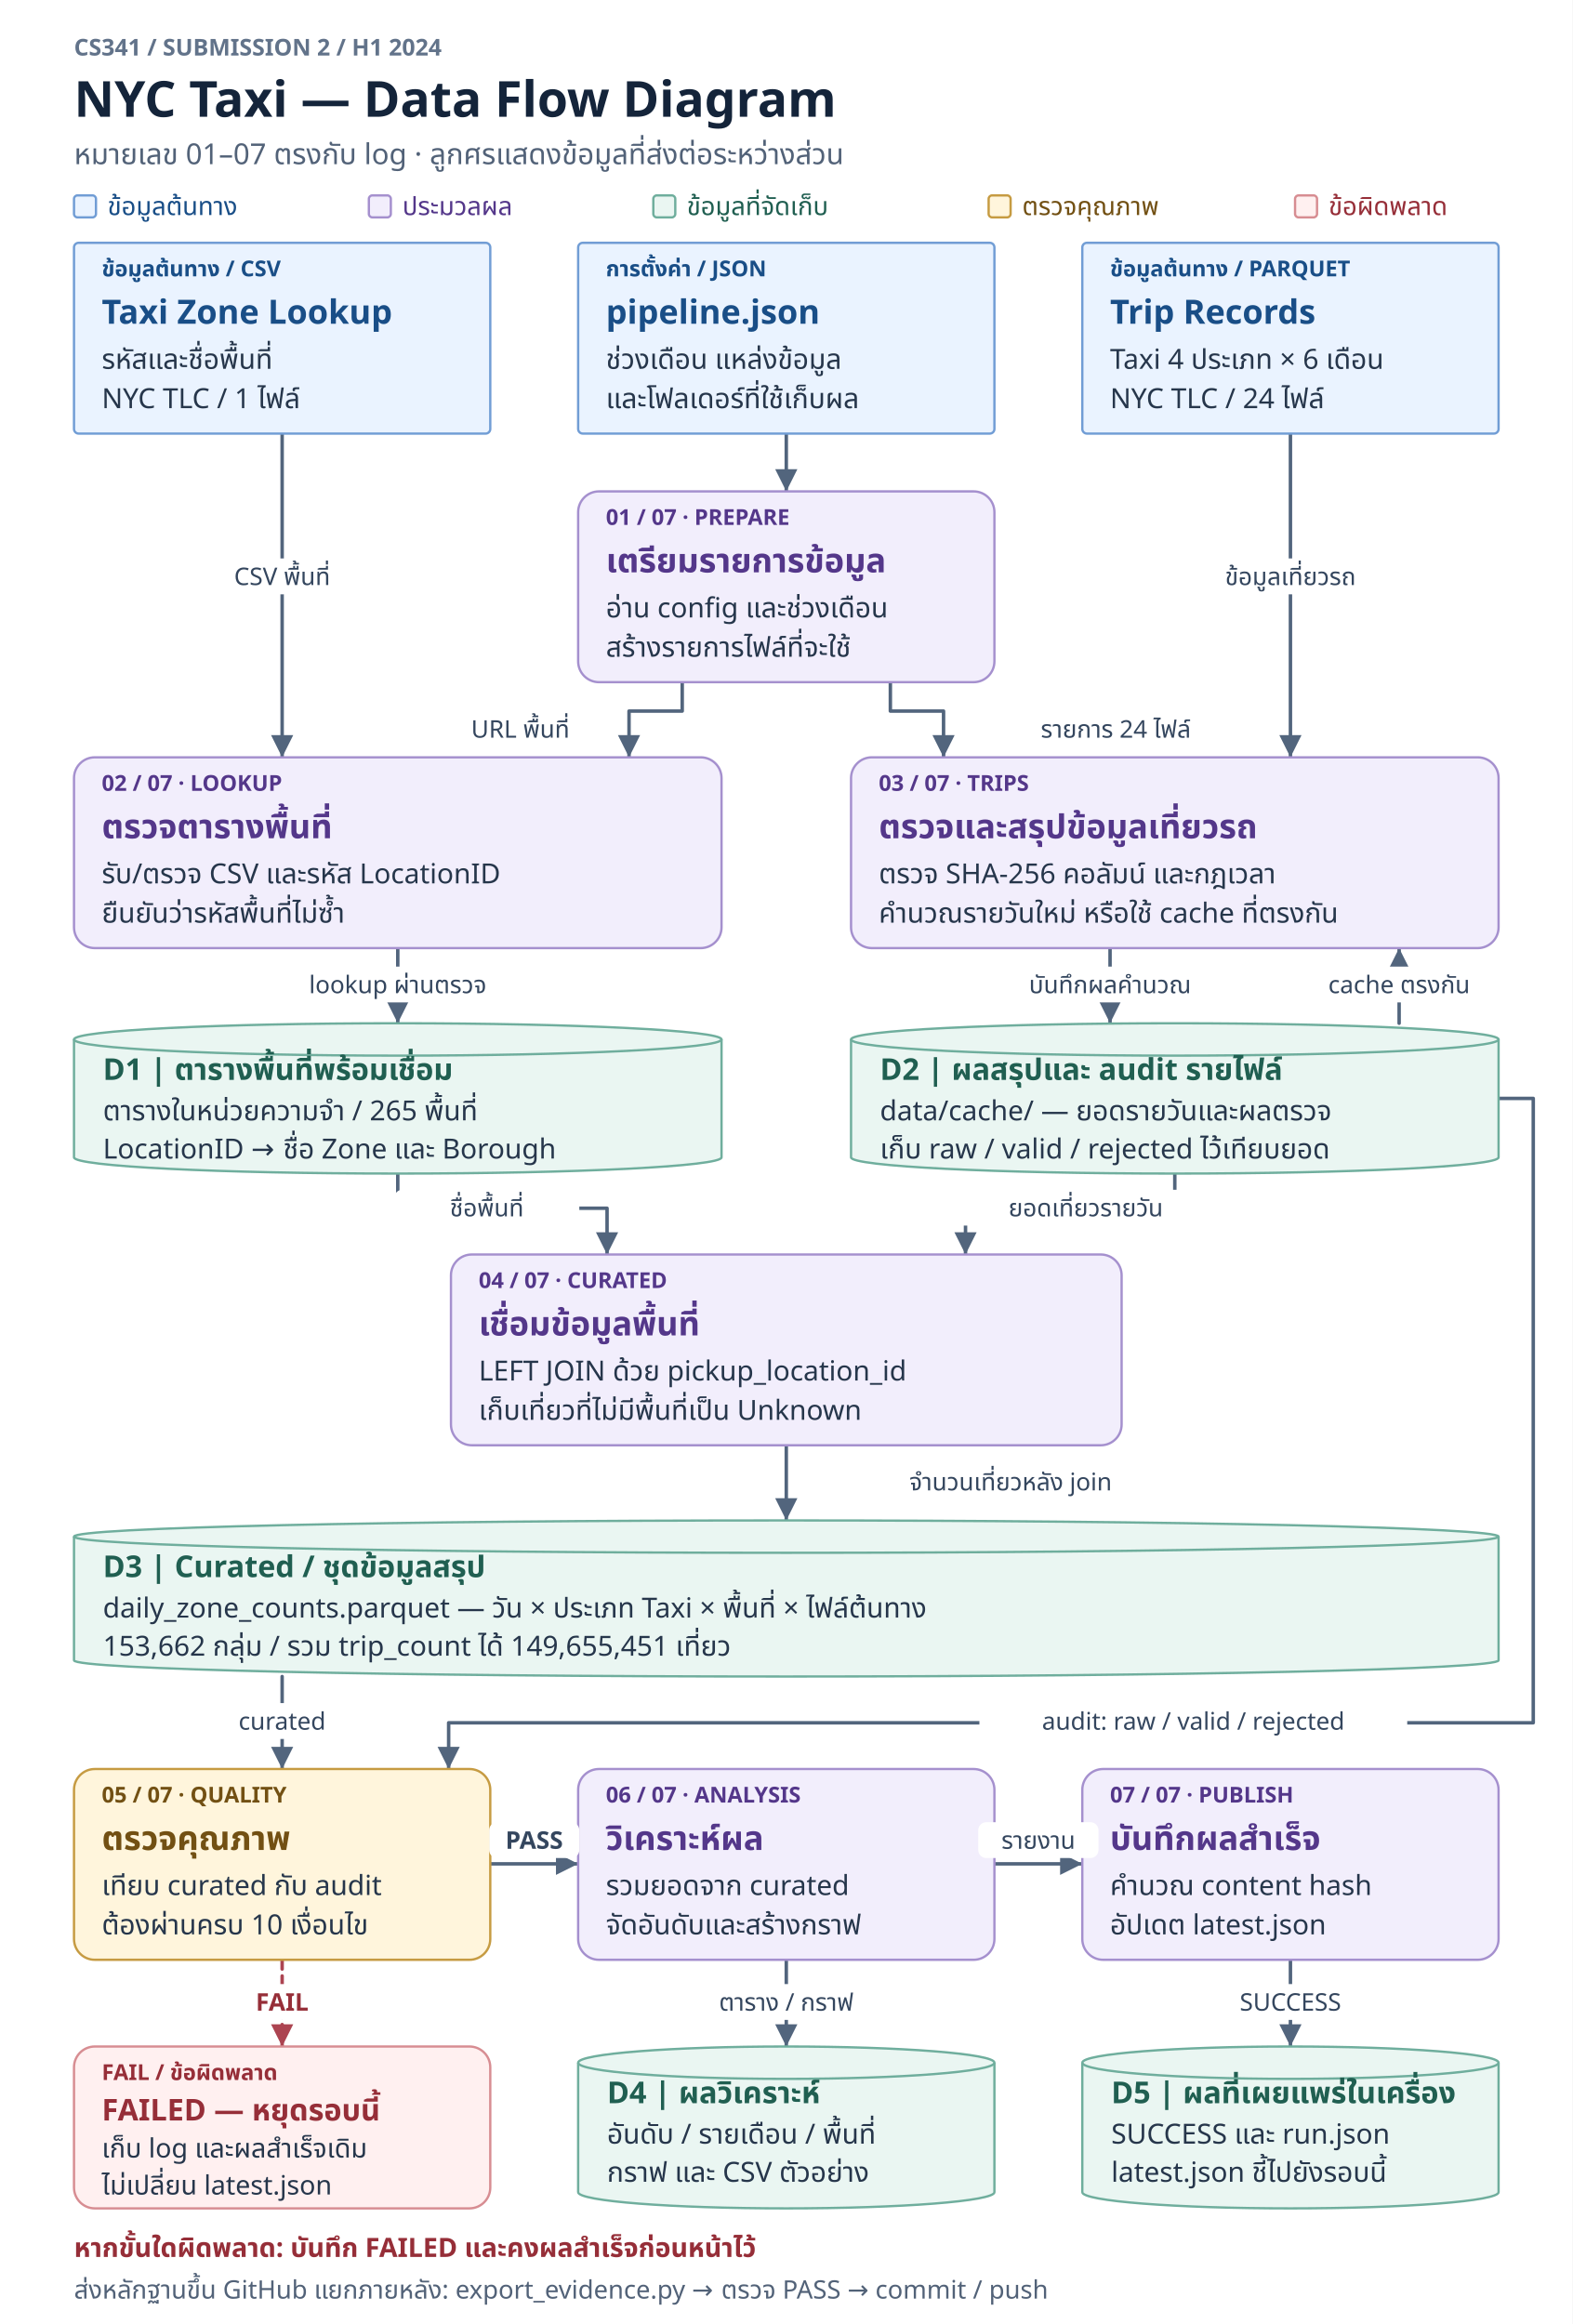
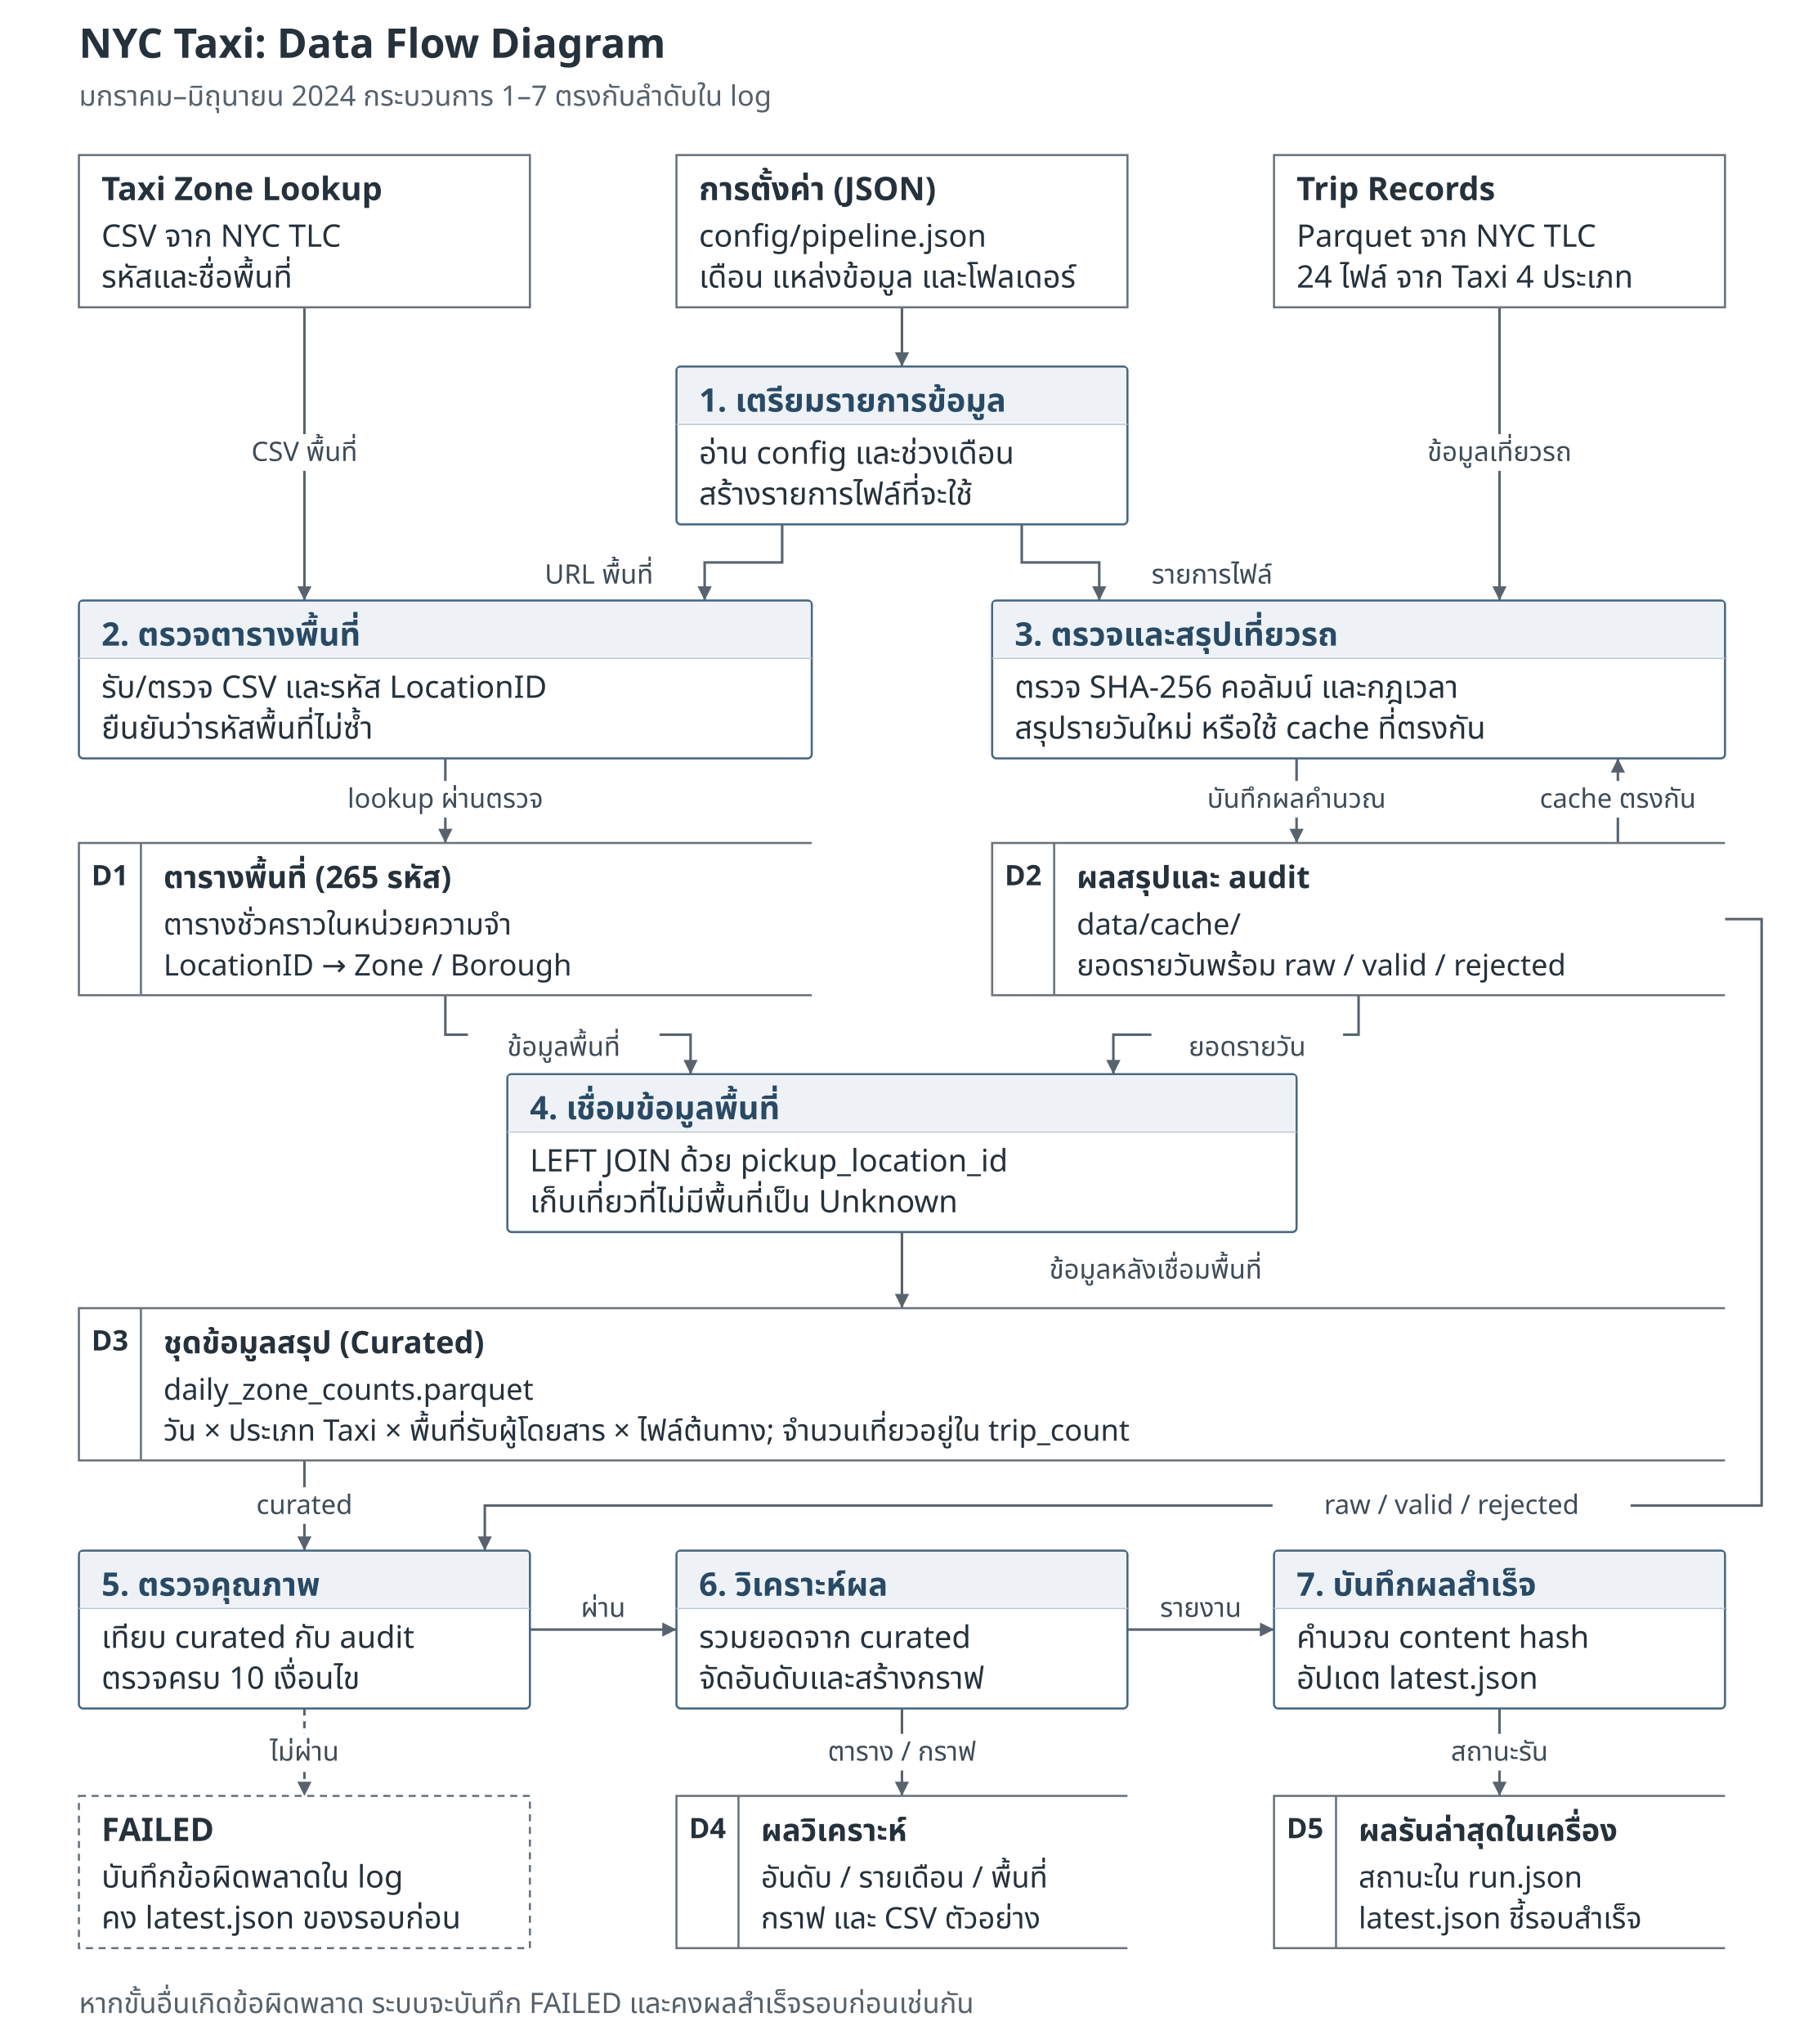
- <svg xmlns="http://www.w3.org/2000/svg" width="1360" height="2010" viewBox="0 0 1360 2010" role="img" aria-labelledby="diagramTitle diagramDescription">
-   <style>text { font-family: Tahoma, "Leelawadee UI", "Noto Sans Thai", sans-serif; }</style>
+ <svg xmlns="http://www.w3.org/2000/svg" width="1280" height="1450" viewBox="0 0 1280 1450" role="img" aria-labelledby="diagramTitle diagramDescription">
+   <style>text { font-family: "Leelawadee UI", Tahoma, "Noto Sans Thai", sans-serif; }</style>
  <defs>
-     <marker id="arrow" viewBox="0 0 10 10" refX="9" refY="5" markerWidth="8" markerHeight="8" orient="auto-start-reverse">
-       <path d="M1 1 L9 5 L1 9 Z" fill="#52657D" />
-     </marker>
-     <marker id="errorArrow" viewBox="0 0 10 10" refX="9" refY="5" markerWidth="8" markerHeight="8" orient="auto">
-       <path d="M1 1 L9 5 L1 9 Z" fill="#AC4451" />
+     <marker id="arrow" viewBox="0 0 10 10" refX="9" refY="5" markerWidth="7" markerHeight="7" orient="auto-start-reverse">
+       <path d="M1 1 L9 5 L1 9 Z" fill="#58636E" />
    </marker>
  </defs>
-   <rect width="1360" height="2010" fill="#FFFFFF" />
-   <text x="64" y="48" font-size="20" font-weight="700" fill="#62738A" text-anchor="start">CS341 / SUBMISSION 2 / H1 2024</text>
-   <text x="64" y="101" font-size="43" font-weight="700" fill="#14243A" text-anchor="start">NYC Taxi — Data Flow Diagram</text>
-   <text x="64" y="142" font-size="25" font-weight="400" fill="#526278" text-anchor="start">หมายเลข 01–07 ตรงกับ log · ลูกศรแสดงข้อมูลที่ส่งต่อระหว่างส่วน</text>
-   <rect x="64" y="169" width="19" height="19" rx="3" fill="#EAF3FF" stroke="#719DD5" stroke-width="2" />
-   <text x="93" y="186" font-size="22" font-weight="400" fill="#194E87" text-anchor="start">ข้อมูลต้นทาง</text>
-   <rect x="319" y="169" width="19" height="19" rx="3" fill="#F2EEFC" stroke="#A590CE" stroke-width="2" />
-   <text x="348" y="186" font-size="22" font-weight="400" fill="#54378A" text-anchor="start">ประมวลผล</text>
-   <rect x="565" y="169" width="19" height="19" rx="3" fill="#EAF6F2" stroke="#6FAE9D" stroke-width="2" />
-   <text x="594" y="186" font-size="22" font-weight="400" fill="#205F51" text-anchor="start">ข้อมูลที่จัดเก็บ</text>
-   <rect x="855" y="169" width="19" height="19" rx="3" fill="#FFF5DC" stroke="#C69B42" stroke-width="2" />
-   <text x="884" y="186" font-size="22" font-weight="400" fill="#725013" text-anchor="start">ตรวจคุณภาพ</text>
-   <rect x="1120" y="169" width="19" height="19" rx="3" fill="#FFF0F0" stroke="#D78D92" stroke-width="2" />
-   <text x="1149" y="186" font-size="22" font-weight="400" fill="#962E38" text-anchor="start">ข้อผิดพลาด</text>
-   <path d="M680 375 V425" fill="none" stroke="#52657D" stroke-width="3" stroke-linecap="round" stroke-linejoin="round" marker-end="url(#arrow)" />
-   <path d="M244 375 V655" fill="none" stroke="#52657D" stroke-width="3" stroke-linecap="round" stroke-linejoin="round" marker-end="url(#arrow)" />
-   <path d="M1116 375 V655" fill="none" stroke="#52657D" stroke-width="3" stroke-linecap="round" stroke-linejoin="round" marker-end="url(#arrow)" />
-   <path d="M590 590 V615 H544 V655" fill="none" stroke="#52657D" stroke-width="3" stroke-linecap="round" stroke-linejoin="round" marker-end="url(#arrow)" />
-   <path d="M770 590 V615 H816 V655" fill="none" stroke="#52657D" stroke-width="3" stroke-linecap="round" stroke-linejoin="round" marker-end="url(#arrow)" />
-   <path d="M344 820 V885" fill="none" stroke="#52657D" stroke-width="3" stroke-linecap="round" stroke-linejoin="round" marker-end="url(#arrow)" />
-   <path d="M960 820 V885" fill="none" stroke="#52657D" stroke-width="3" stroke-linecap="round" stroke-linejoin="round" marker-end="url(#arrow)" />
-   <path d="M1210 885 V820" fill="none" stroke="#52657D" stroke-width="3" stroke-linecap="round" stroke-linejoin="round" marker-end="url(#arrow)" />
-   <path d="M344 1015 V1045 H525 V1085" fill="none" stroke="#52657D" stroke-width="3" stroke-linecap="round" stroke-linejoin="round" marker-end="url(#arrow)" />
-   <path d="M1016 1015 V1045 H835 V1085" fill="none" stroke="#52657D" stroke-width="3" stroke-linecap="round" stroke-linejoin="round" marker-end="url(#arrow)" />
-   <path d="M1296 950 H1326 V1490 H388 V1530" fill="none" stroke="#52657D" stroke-width="3" stroke-linecap="round" stroke-linejoin="round" marker-end="url(#arrow)" />
-   <path d="M680 1250 V1315" fill="none" stroke="#52657D" stroke-width="3" stroke-linecap="round" stroke-linejoin="round" marker-end="url(#arrow)" />
-   <path d="M244 1450 V1530" fill="none" stroke="#52657D" stroke-width="3" stroke-linecap="round" stroke-linejoin="round" marker-end="url(#arrow)" />
-   <path d="M424 1612 H500" fill="none" stroke="#52657D" stroke-width="3" stroke-linecap="round" stroke-linejoin="round" marker-end="url(#arrow)" />
-   <path d="M244 1695 V1770" fill="none" stroke="#AC4451" stroke-width="3" stroke-linecap="round" stroke-linejoin="round" marker-end="url(#errorArrow)" stroke-dasharray="8 6" />
-   <path d="M860 1612 H936" fill="none" stroke="#52657D" stroke-width="3" stroke-linecap="round" stroke-linejoin="round" marker-end="url(#arrow)" />
-   <path d="M680 1695 V1770" fill="none" stroke="#52657D" stroke-width="3" stroke-linecap="round" stroke-linejoin="round" marker-end="url(#arrow)" />
-   <path d="M1116 1695 V1770" fill="none" stroke="#52657D" stroke-width="3" stroke-linecap="round" stroke-linejoin="round" marker-end="url(#arrow)" />
-   <g id="zoneSource" data-bounds="64,210,360,165">
-     <rect x="64" y="210" width="360" height="165" rx="4" fill="#EAF3FF" stroke="#719DD5" stroke-width="2" />
-     <text x="88" y="239" font-size="19" font-weight="700" fill="#194E87" text-anchor="start">ข้อมูลต้นทาง / CSV</text>
-     <text x="88" y="280" font-size="29" font-weight="700" fill="#194E87" text-anchor="start">Taxi Zone Lookup</text>
-     <text x="88" y="319" font-size="24" font-weight="400" fill="#26364B" text-anchor="start">รหัสและชื่อพื้นที่</text>
-     <text x="88" y="353" font-size="24" font-weight="400" fill="#26364B" text-anchor="start">NYC TLC / 1 ไฟล์</text>
+   <rect width="1280" height="1450" fill="#FFFFFF" />
+   <text x="56" y="41" font-size="29" font-weight="600" fill="#25313B" text-anchor="start">NYC Taxi: Data Flow Diagram</text>
+   <text x="56" y="75" font-size="20" font-weight="400" fill="#56616B" text-anchor="start">มกราคม–มิถุนายน 2024  กระบวนการ 1–7 ตรงกับลำดับใน log</text>
+   <path d="M640 218 V260" fill="none" stroke="#58636E" stroke-width="1.8" stroke-linejoin="miter" marker-end="url(#arrow)" />
+   <path d="M216 218 V426" fill="none" stroke="#58636E" stroke-width="1.8" stroke-linejoin="miter" marker-end="url(#arrow)" />
+   <path d="M1064 218 V426" fill="none" stroke="#58636E" stroke-width="1.8" stroke-linejoin="miter" marker-end="url(#arrow)" />
+   <path d="M555 372 V399 H500 V426" fill="none" stroke="#58636E" stroke-width="1.8" stroke-linejoin="miter" marker-end="url(#arrow)" />
+   <path d="M725 372 V399 H780 V426" fill="none" stroke="#58636E" stroke-width="1.8" stroke-linejoin="miter" marker-end="url(#arrow)" />
+   <path d="M316 538 V598" fill="none" stroke="#58636E" stroke-width="1.8" stroke-linejoin="miter" marker-end="url(#arrow)" />
+   <path d="M920 538 V598" fill="none" stroke="#58636E" stroke-width="1.8" stroke-linejoin="miter" marker-end="url(#arrow)" />
+   <path d="M1148 598 V538" fill="none" stroke="#58636E" stroke-width="1.8" stroke-linejoin="miter" marker-end="url(#arrow)" />
+   <path d="M316 706 V734 H490 V762" fill="none" stroke="#58636E" stroke-width="1.8" stroke-linejoin="miter" marker-end="url(#arrow)" />
+   <path d="M964 706 V734 H790 V762" fill="none" stroke="#58636E" stroke-width="1.8" stroke-linejoin="miter" marker-end="url(#arrow)" />
+   <path d="M1224 652 H1250 V1068 H344 V1100" fill="none" stroke="#58636E" stroke-width="1.8" stroke-linejoin="miter" marker-end="url(#arrow)" />
+   <path d="M640 874 V928" fill="none" stroke="#58636E" stroke-width="1.8" stroke-linejoin="miter" marker-end="url(#arrow)" />
+   <path d="M216 1036 V1100" fill="none" stroke="#58636E" stroke-width="1.8" stroke-linejoin="miter" marker-end="url(#arrow)" />
+   <path d="M376 1156 H480" fill="none" stroke="#58636E" stroke-width="1.8" stroke-linejoin="miter" marker-end="url(#arrow)" />
+   <path d="M216 1212 V1274" fill="none" stroke="#58636E" stroke-width="1.8" stroke-linejoin="miter" marker-end="url(#arrow)" stroke-dasharray="5 4" />
+   <path d="M800 1156 H904" fill="none" stroke="#58636E" stroke-width="1.8" stroke-linejoin="miter" marker-end="url(#arrow)" />
+   <path d="M640 1212 V1274" fill="none" stroke="#58636E" stroke-width="1.8" stroke-linejoin="miter" marker-end="url(#arrow)" />
+   <path d="M1064 1212 V1274" fill="none" stroke="#58636E" stroke-width="1.8" stroke-linejoin="miter" marker-end="url(#arrow)" />
+   <g id="zoneSource" data-bounds="56,110,320,108">
+     <rect x="56" y="110" width="320" height="108" rx="0" fill="#FFFFFF" stroke="#68737D" stroke-width="1.5" />
+     <text x="72" y="142" font-size="23" font-weight="600" fill="#25313B" text-anchor="start">Taxi Zone Lookup</text>
+     <text x="72" y="175" font-size="22" font-weight="400" fill="#25313B" text-anchor="start">CSV จาก NYC TLC</text>
+     <text x="72" y="204" font-size="22" font-weight="400" fill="#25313B" text-anchor="start">รหัสและชื่อพื้นที่</text>
  </g>
-   <g id="configSource" data-bounds="500,210,360,165">
-     <rect x="500" y="210" width="360" height="165" rx="4" fill="#EAF3FF" stroke="#719DD5" stroke-width="2" />
-     <text x="524" y="239" font-size="19" font-weight="700" fill="#194E87" text-anchor="start">การตั้งค่า / JSON</text>
-     <text x="524" y="280" font-size="29" font-weight="700" fill="#194E87" text-anchor="start">pipeline.json</text>
-     <text x="524" y="319" font-size="24" font-weight="400" fill="#26364B" text-anchor="start">ช่วงเดือน แหล่งข้อมูล</text>
-     <text x="524" y="353" font-size="24" font-weight="400" fill="#26364B" text-anchor="start">และโฟลเดอร์ที่ใช้เก็บผล</text>
+   <g id="configSource" data-bounds="480,110,320,108">
+     <rect x="480" y="110" width="320" height="108" rx="0" fill="#FFFFFF" stroke="#68737D" stroke-width="1.5" />
+     <text x="496" y="142" font-size="23" font-weight="600" fill="#25313B" text-anchor="start">การตั้งค่า (JSON)</text>
+     <text x="496" y="175" font-size="22" font-weight="400" fill="#25313B" text-anchor="start">config/pipeline.json</text>
+     <text x="496" y="204" font-size="22" font-weight="400" fill="#25313B" text-anchor="start">เดือน แหล่งข้อมูล และโฟลเดอร์</text>
  </g>
-   <g id="tripSource" data-bounds="936,210,360,165">
-     <rect x="936" y="210" width="360" height="165" rx="4" fill="#EAF3FF" stroke="#719DD5" stroke-width="2" />
-     <text x="960" y="239" font-size="19" font-weight="700" fill="#194E87" text-anchor="start">ข้อมูลต้นทาง / PARQUET</text>
-     <text x="960" y="280" font-size="29" font-weight="700" fill="#194E87" text-anchor="start">Trip Records</text>
-     <text x="960" y="319" font-size="24" font-weight="400" fill="#26364B" text-anchor="start">Taxi 4 ประเภท × 6 เดือน</text>
-     <text x="960" y="353" font-size="24" font-weight="400" fill="#26364B" text-anchor="start">NYC TLC / 24 ไฟล์</text>
+   <g id="tripSource" data-bounds="904,110,320,108">
+     <rect x="904" y="110" width="320" height="108" rx="0" fill="#FFFFFF" stroke="#68737D" stroke-width="1.5" />
+     <text x="920" y="142" font-size="23" font-weight="600" fill="#25313B" text-anchor="start">Trip Records</text>
+     <text x="920" y="175" font-size="22" font-weight="400" fill="#25313B" text-anchor="start">Parquet จาก NYC TLC</text>
+     <text x="920" y="204" font-size="22" font-weight="400" fill="#25313B" text-anchor="start">24 ไฟล์ จาก Taxi 4 ประเภท</text>
  </g>
-   <g id="prepare" data-bounds="500,425,360,165">
-     <rect x="500" y="425" width="360" height="165" rx="18" fill="#F2EEFC" stroke="#A590CE" stroke-width="2" />
-     <text x="524" y="454" font-size="19" font-weight="700" fill="#54378A" text-anchor="start">01 / 07 · PREPARE</text>
-     <text x="524" y="495" font-size="29" font-weight="700" fill="#54378A" text-anchor="start">เตรียมรายการข้อมูล</text>
-     <text x="524" y="534" font-size="24" font-weight="400" fill="#26364B" text-anchor="start">อ่าน config และช่วงเดือน</text>
-     <text x="524" y="568" font-size="24" font-weight="400" fill="#26364B" text-anchor="start">สร้างรายการไฟล์ที่จะใช้</text>
+   <g id="prepare" data-bounds="480,260,320,112">
+     <rect x="480" y="260" width="320" height="112" rx="3" fill="#FFFFFF" stroke="#486781" stroke-width="1.5" />
+     <rect x="481" y="261" width="318" height="39" fill="#EEF2F6" />
+     <path d="M480 301 H800" stroke="#BDC9D3" stroke-width="1" />
+     <text x="496" y="292" font-size="23" font-weight="600" fill="#294A65" text-anchor="start">1. เตรียมรายการข้อมูล</text>
+     <text x="496" y="329" font-size="22" font-weight="400" fill="#25313B" text-anchor="start">อ่าน config และช่วงเดือน</text>
+     <text x="496" y="358" font-size="22" font-weight="400" fill="#25313B" text-anchor="start">สร้างรายการไฟล์ที่จะใช้</text>
  </g>
-   <g id="lookup" data-bounds="64,655,560,165">
-     <rect x="64" y="655" width="560" height="165" rx="18" fill="#F2EEFC" stroke="#A590CE" stroke-width="2" />
-     <text x="88" y="684" font-size="19" font-weight="700" fill="#54378A" text-anchor="start">02 / 07 · LOOKUP</text>
-     <text x="88" y="725" font-size="29" font-weight="700" fill="#54378A" text-anchor="start">ตรวจตารางพื้นที่</text>
-     <text x="88" y="764" font-size="24" font-weight="400" fill="#26364B" text-anchor="start">รับ/ตรวจ CSV และรหัส LocationID</text>
-     <text x="88" y="798" font-size="24" font-weight="400" fill="#26364B" text-anchor="start">ยืนยันว่ารหัสพื้นที่ไม่ซ้ำ</text>
+   <g id="lookup" data-bounds="56,426,520,112">
+     <rect x="56" y="426" width="520" height="112" rx="3" fill="#FFFFFF" stroke="#486781" stroke-width="1.5" />
+     <rect x="57" y="427" width="518" height="39" fill="#EEF2F6" />
+     <path d="M56 467 H576" stroke="#BDC9D3" stroke-width="1" />
+     <text x="72" y="458" font-size="23" font-weight="600" fill="#294A65" text-anchor="start">2. ตรวจตารางพื้นที่</text>
+     <text x="72" y="495" font-size="22" font-weight="400" fill="#25313B" text-anchor="start">รับ/ตรวจ CSV และรหัส LocationID</text>
+     <text x="72" y="524" font-size="22" font-weight="400" fill="#25313B" text-anchor="start">ยืนยันว่ารหัสพื้นที่ไม่ซ้ำ</text>
  </g>
-   <g id="trips" data-bounds="736,655,560,165">
-     <rect x="736" y="655" width="560" height="165" rx="18" fill="#F2EEFC" stroke="#A590CE" stroke-width="2" />
-     <text x="760" y="684" font-size="19" font-weight="700" fill="#54378A" text-anchor="start">03 / 07 · TRIPS</text>
-     <text x="760" y="725" font-size="29" font-weight="700" fill="#54378A" text-anchor="start">ตรวจและสรุปข้อมูลเที่ยวรถ</text>
-     <text x="760" y="764" font-size="24" font-weight="400" fill="#26364B" text-anchor="start">ตรวจ SHA-256 คอลัมน์ และกฎเวลา</text>
-     <text x="760" y="798" font-size="24" font-weight="400" fill="#26364B" text-anchor="start">คำนวณรายวันใหม่ หรือใช้ cache ที่ตรงกัน</text>
+   <g id="trips" data-bounds="704,426,520,112">
+     <rect x="704" y="426" width="520" height="112" rx="3" fill="#FFFFFF" stroke="#486781" stroke-width="1.5" />
+     <rect x="705" y="427" width="518" height="39" fill="#EEF2F6" />
+     <path d="M704 467 H1224" stroke="#BDC9D3" stroke-width="1" />
+     <text x="720" y="458" font-size="23" font-weight="600" fill="#294A65" text-anchor="start">3. ตรวจและสรุปเที่ยวรถ</text>
+     <text x="720" y="495" font-size="22" font-weight="400" fill="#25313B" text-anchor="start">ตรวจ SHA-256 คอลัมน์ และกฎเวลา</text>
+     <text x="720" y="524" font-size="22" font-weight="400" fill="#25313B" text-anchor="start">สรุปรายวันใหม่ หรือใช้ cache ที่ตรงกัน</text>
  </g>
-   <g id="zonesStore" data-bounds="64,885,560,130">
-     <path d="M64 899 A280.0 14 0 0 1 624 899 V1001 A280.0 14 0 0 1 64 1001 Z" fill="#EAF6F2" stroke="#6FAE9D" stroke-width="2" />
-     <path d="M64 899 A280.0 14 0 0 0 624 899" fill="none" stroke="#6FAE9D" stroke-width="2" />
-     <text x="89" y="934" font-size="26" font-weight="700" fill="#205F51" text-anchor="start">D1 | ตารางพื้นที่พร้อมเชื่อม</text>
-     <text x="89" y="969" font-size="24" font-weight="400" fill="#26364B" text-anchor="start">ตารางในหน่วยความจำ / 265 พื้นที่</text>
-     <text x="89" y="1002" font-size="24" font-weight="400" fill="#26364B" text-anchor="start">LocationID → ชื่อ Zone และ Borough</text>
+   <g id="zonesStore" data-bounds="56,598,520,108">
+     <rect x="56" y="598" width="520" height="108" fill="#FFFFFF" />
+     <path d="M576 598 H56 V706 H576 M100 598 V706" fill="none" stroke="#68737D" stroke-width="1.5" />
+     <text x="78" y="628" font-size="20" font-weight="600" fill="#25313B" text-anchor="middle">D1</text>
+     <text x="116" y="630" font-size="22" font-weight="600" fill="#25313B" text-anchor="start">ตารางพื้นที่ (265 รหัส)</text>
+     <text x="116" y="663" font-size="21" font-weight="400" fill="#25313B" text-anchor="start">ตารางชั่วคราวในหน่วยความจำ</text>
+     <text x="116" y="692" font-size="21" font-weight="400" fill="#25313B" text-anchor="start">LocationID → Zone / Borough</text>
  </g>
-   <g id="aggregateStore" data-bounds="736,885,560,130">
-     <path d="M736 899 A280.0 14 0 0 1 1296 899 V1001 A280.0 14 0 0 1 736 1001 Z" fill="#EAF6F2" stroke="#6FAE9D" stroke-width="2" />
-     <path d="M736 899 A280.0 14 0 0 0 1296 899" fill="none" stroke="#6FAE9D" stroke-width="2" />
-     <text x="761" y="934" font-size="26" font-weight="700" fill="#205F51" text-anchor="start">D2 | ผลสรุปและ audit รายไฟล์</text>
-     <text x="761" y="969" font-size="24" font-weight="400" fill="#26364B" text-anchor="start">data/cache/ — ยอดรายวันและผลตรวจ</text>
-     <text x="761" y="1002" font-size="24" font-weight="400" fill="#26364B" text-anchor="start">เก็บ raw / valid / rejected ไว้เทียบยอด</text>
+   <g id="aggregateStore" data-bounds="704,598,520,108">
+     <rect x="704" y="598" width="520" height="108" fill="#FFFFFF" />
+     <path d="M1224 598 H704 V706 H1224 M748 598 V706" fill="none" stroke="#68737D" stroke-width="1.5" />
+     <text x="726" y="628" font-size="20" font-weight="600" fill="#25313B" text-anchor="middle">D2</text>
+     <text x="764" y="630" font-size="22" font-weight="600" fill="#25313B" text-anchor="start">ผลสรุปและ audit</text>
+     <text x="764" y="663" font-size="21" font-weight="400" fill="#25313B" text-anchor="start">data/cache/</text>
+     <text x="764" y="692" font-size="21" font-weight="400" fill="#25313B" text-anchor="start">ยอดรายวันพร้อม raw / valid / rejected</text>
  </g>
-   <g id="curate" data-bounds="390,1085,580,165">
-     <rect x="390" y="1085" width="580" height="165" rx="18" fill="#F2EEFC" stroke="#A590CE" stroke-width="2" />
-     <text x="414" y="1114" font-size="19" font-weight="700" fill="#54378A" text-anchor="start">04 / 07 · CURATED</text>
-     <text x="414" y="1155" font-size="29" font-weight="700" fill="#54378A" text-anchor="start">เชื่อมข้อมูลพื้นที่</text>
-     <text x="414" y="1194" font-size="24" font-weight="400" fill="#26364B" text-anchor="start">LEFT JOIN ด้วย pickup_location_id</text>
-     <text x="414" y="1228" font-size="24" font-weight="400" fill="#26364B" text-anchor="start">เก็บเที่ยวที่ไม่มีพื้นที่เป็น Unknown</text>
+   <g id="curate" data-bounds="360,762,560,112">
+     <rect x="360" y="762" width="560" height="112" rx="3" fill="#FFFFFF" stroke="#486781" stroke-width="1.5" />
+     <rect x="361" y="763" width="558" height="39" fill="#EEF2F6" />
+     <path d="M360 803 H920" stroke="#BDC9D3" stroke-width="1" />
+     <text x="376" y="794" font-size="23" font-weight="600" fill="#294A65" text-anchor="start">4. เชื่อมข้อมูลพื้นที่</text>
+     <text x="376" y="831" font-size="22" font-weight="400" fill="#25313B" text-anchor="start">LEFT JOIN ด้วย pickup_location_id</text>
+     <text x="376" y="860" font-size="22" font-weight="400" fill="#25313B" text-anchor="start">เก็บเที่ยวที่ไม่มีพื้นที่เป็น Unknown</text>
  </g>
-   <g id="curatedStore" data-bounds="64,1315,1232,135">
-     <path d="M64 1329 A616.0 14 0 0 1 1296 1329 V1436 A616.0 14 0 0 1 64 1436 Z" fill="#EAF6F2" stroke="#6FAE9D" stroke-width="2" />
-     <path d="M64 1329 A616.0 14 0 0 0 1296 1329" fill="none" stroke="#6FAE9D" stroke-width="2" />
-     <text x="89" y="1364" font-size="26" font-weight="700" fill="#205F51" text-anchor="start">D3 | Curated / ชุดข้อมูลสรุป</text>
-     <text x="89" y="1399" font-size="24" font-weight="400" fill="#26364B" text-anchor="start">daily_zone_counts.parquet — วัน × ประเภท Taxi × พื้นที่ × ไฟล์ต้นทาง</text>
-     <text x="89" y="1432" font-size="24" font-weight="400" fill="#26364B" text-anchor="start">153,662 กลุ่ม / รวม trip_count ได้ 149,655,451 เที่ยว</text>
+   <g id="curatedStore" data-bounds="56,928,1168,108">
+     <rect x="56" y="928" width="1168" height="108" fill="#FFFFFF" />
+     <path d="M1224 928 H56 V1036 H1224 M100 928 V1036" fill="none" stroke="#68737D" stroke-width="1.5" />
+     <text x="78" y="958" font-size="20" font-weight="600" fill="#25313B" text-anchor="middle">D3</text>
+     <text x="116" y="960" font-size="22" font-weight="600" fill="#25313B" text-anchor="start">ชุดข้อมูลสรุป (Curated)</text>
+     <text x="116" y="993" font-size="21" font-weight="400" fill="#25313B" text-anchor="start">daily_zone_counts.parquet</text>
+     <text x="116" y="1022" font-size="21" font-weight="400" fill="#25313B" text-anchor="start">วัน × ประเภท Taxi × พื้นที่รับผู้โดยสาร × ไฟล์ต้นทาง; จำนวนเที่ยวอยู่ใน trip_count</text>
  </g>
-   <g id="quality" data-bounds="64,1530,360,165">
-     <rect x="64" y="1530" width="360" height="165" rx="18" fill="#FFF5DC" stroke="#C69B42" stroke-width="2" />
-     <text x="88" y="1559" font-size="19" font-weight="700" fill="#725013" text-anchor="start">05 / 07 · QUALITY</text>
-     <text x="88" y="1600" font-size="29" font-weight="700" fill="#725013" text-anchor="start">ตรวจคุณภาพ</text>
-     <text x="88" y="1639" font-size="24" font-weight="400" fill="#26364B" text-anchor="start">เทียบ curated กับ audit</text>
-     <text x="88" y="1673" font-size="24" font-weight="400" fill="#26364B" text-anchor="start">ต้องผ่านครบ 10 เงื่อนไข</text>
+   <g id="quality" data-bounds="56,1100,320,112">
+     <rect x="56" y="1100" width="320" height="112" rx="3" fill="#FFFFFF" stroke="#486781" stroke-width="1.5" />
+     <rect x="57" y="1101" width="318" height="39" fill="#EEF2F6" />
+     <path d="M56 1141 H376" stroke="#BDC9D3" stroke-width="1" />
+     <text x="72" y="1132" font-size="23" font-weight="600" fill="#294A65" text-anchor="start">5. ตรวจคุณภาพ</text>
+     <text x="72" y="1169" font-size="22" font-weight="400" fill="#25313B" text-anchor="start">เทียบ curated กับ audit</text>
+     <text x="72" y="1198" font-size="22" font-weight="400" fill="#25313B" text-anchor="start">ตรวจครบ 10 เงื่อนไข</text>
  </g>
-   <g id="analysis" data-bounds="500,1530,360,165">
-     <rect x="500" y="1530" width="360" height="165" rx="18" fill="#F2EEFC" stroke="#A590CE" stroke-width="2" />
-     <text x="524" y="1559" font-size="19" font-weight="700" fill="#54378A" text-anchor="start">06 / 07 · ANALYSIS</text>
-     <text x="524" y="1600" font-size="29" font-weight="700" fill="#54378A" text-anchor="start">วิเคราะห์ผล</text>
-     <text x="524" y="1639" font-size="24" font-weight="400" fill="#26364B" text-anchor="start">รวมยอดจาก curated</text>
-     <text x="524" y="1673" font-size="24" font-weight="400" fill="#26364B" text-anchor="start">จัดอันดับและสร้างกราฟ</text>
+   <g id="analysis" data-bounds="480,1100,320,112">
+     <rect x="480" y="1100" width="320" height="112" rx="3" fill="#FFFFFF" stroke="#486781" stroke-width="1.5" />
+     <rect x="481" y="1101" width="318" height="39" fill="#EEF2F6" />
+     <path d="M480 1141 H800" stroke="#BDC9D3" stroke-width="1" />
+     <text x="496" y="1132" font-size="23" font-weight="600" fill="#294A65" text-anchor="start">6. วิเคราะห์ผล</text>
+     <text x="496" y="1169" font-size="22" font-weight="400" fill="#25313B" text-anchor="start">รวมยอดจาก curated</text>
+     <text x="496" y="1198" font-size="22" font-weight="400" fill="#25313B" text-anchor="start">จัดอันดับและสร้างกราฟ</text>
  </g>
-   <g id="publish" data-bounds="936,1530,360,165">
-     <rect x="936" y="1530" width="360" height="165" rx="18" fill="#F2EEFC" stroke="#A590CE" stroke-width="2" />
-     <text x="960" y="1559" font-size="19" font-weight="700" fill="#54378A" text-anchor="start">07 / 07 · PUBLISH</text>
-     <text x="960" y="1600" font-size="29" font-weight="700" fill="#54378A" text-anchor="start">บันทึกผลสำเร็จ</text>
-     <text x="960" y="1639" font-size="24" font-weight="400" fill="#26364B" text-anchor="start">คำนวณ content hash</text>
-     <text x="960" y="1673" font-size="24" font-weight="400" fill="#26364B" text-anchor="start">อัปเดต latest.json</text>
+   <g id="publish" data-bounds="904,1100,320,112">
+     <rect x="904" y="1100" width="320" height="112" rx="3" fill="#FFFFFF" stroke="#486781" stroke-width="1.5" />
+     <rect x="905" y="1101" width="318" height="39" fill="#EEF2F6" />
+     <path d="M904 1141 H1224" stroke="#BDC9D3" stroke-width="1" />
+     <text x="920" y="1132" font-size="23" font-weight="600" fill="#294A65" text-anchor="start">7. บันทึกผลสำเร็จ</text>
+     <text x="920" y="1169" font-size="22" font-weight="400" fill="#25313B" text-anchor="start">คำนวณ content hash</text>
+     <text x="920" y="1198" font-size="22" font-weight="400" fill="#25313B" text-anchor="start">อัปเดต latest.json</text>
  </g>
-   <g id="failed" data-bounds="64,1770,360,140">
-     <rect x="64" y="1770" width="360" height="140" rx="18" fill="#FFF0F0" stroke="#D78D92" stroke-width="2" />
-     <text x="88" y="1799" font-size="19" font-weight="700" fill="#962E38" text-anchor="start">FAIL / ข้อผิดพลาด</text>
-     <text x="88" y="1834" font-size="26" font-weight="700" fill="#962E38" text-anchor="start">FAILED — หยุดรอบนี้</text>
-     <text x="88" y="1866" font-size="23" font-weight="400" fill="#26364B" text-anchor="start">เก็บ log และผลสำเร็จเดิม</text>
-     <text x="88" y="1898" font-size="23" font-weight="400" fill="#26364B" text-anchor="start">ไม่เปลี่ยน latest.json</text>
+   <g id="failed" data-bounds="56,1274,320,108">
+     <rect x="56" y="1274" width="320" height="108" rx="0" fill="#FFFFFF" stroke="#68737D" stroke-width="1.5" stroke-dasharray="5 4" />
+     <text x="72" y="1306" font-size="23" font-weight="600" fill="#25313B" text-anchor="start">FAILED</text>
+     <text x="72" y="1339" font-size="22" font-weight="400" fill="#25313B" text-anchor="start">บันทึกข้อผิดพลาดใน log</text>
+     <text x="72" y="1368" font-size="22" font-weight="400" fill="#25313B" text-anchor="start">คง latest.json ของรอบก่อน</text>
  </g>
-   <g id="resultStore" data-bounds="500,1770,360,140">
-     <path d="M500 1784 A180.0 14 0 0 1 860 1784 V1896 A180.0 14 0 0 1 500 1896 Z" fill="#EAF6F2" stroke="#6FAE9D" stroke-width="2" />
-     <path d="M500 1784 A180.0 14 0 0 0 860 1784" fill="none" stroke="#6FAE9D" stroke-width="2" />
-     <text x="525" y="1819" font-size="26" font-weight="700" fill="#205F51" text-anchor="start">D4 | ผลวิเคราะห์</text>
-     <text x="525" y="1854" font-size="24" font-weight="400" fill="#26364B" text-anchor="start">อันดับ / รายเดือน / พื้นที่</text>
-     <text x="525" y="1887" font-size="24" font-weight="400" fill="#26364B" text-anchor="start">กราฟ และ CSV ตัวอย่าง</text>
+   <g id="resultStore" data-bounds="480,1274,320,108">
+     <rect x="480" y="1274" width="320" height="108" fill="#FFFFFF" />
+     <path d="M800 1274 H480 V1382 H800 M524 1274 V1382" fill="none" stroke="#68737D" stroke-width="1.5" />
+     <text x="502" y="1304" font-size="20" font-weight="600" fill="#25313B" text-anchor="middle">D4</text>
+     <text x="540" y="1306" font-size="22" font-weight="600" fill="#25313B" text-anchor="start">ผลวิเคราะห์</text>
+     <text x="540" y="1339" font-size="21" font-weight="400" fill="#25313B" text-anchor="start">อันดับ / รายเดือน / พื้นที่</text>
+     <text x="540" y="1368" font-size="21" font-weight="400" fill="#25313B" text-anchor="start">กราฟ และ CSV ตัวอย่าง</text>
  </g>
-   <g id="successStore" data-bounds="936,1770,360,140">
-     <path d="M936 1784 A180.0 14 0 0 1 1296 1784 V1896 A180.0 14 0 0 1 936 1896 Z" fill="#EAF6F2" stroke="#6FAE9D" stroke-width="2" />
-     <path d="M936 1784 A180.0 14 0 0 0 1296 1784" fill="none" stroke="#6FAE9D" stroke-width="2" />
-     <text x="961" y="1819" font-size="26" font-weight="700" fill="#205F51" text-anchor="start">D5 | ผลที่เผยแพร่ในเครื่อง</text>
-     <text x="961" y="1854" font-size="24" font-weight="400" fill="#26364B" text-anchor="start">SUCCESS และ run.json</text>
-     <text x="961" y="1887" font-size="24" font-weight="400" fill="#26364B" text-anchor="start">latest.json ชี้ไปยังรอบนี้</text>
+   <g id="successStore" data-bounds="904,1274,320,108">
+     <rect x="904" y="1274" width="320" height="108" fill="#FFFFFF" />
+     <path d="M1224 1274 H904 V1382 H1224 M948 1274 V1382" fill="none" stroke="#68737D" stroke-width="1.5" />
+     <text x="926" y="1304" font-size="20" font-weight="600" fill="#25313B" text-anchor="middle">D5</text>
+     <text x="964" y="1306" font-size="22" font-weight="600" fill="#25313B" text-anchor="start">ผลรันล่าสุดในเครื่อง</text>
+     <text x="964" y="1339" font-size="21" font-weight="400" fill="#25313B" text-anchor="start">สถานะใน run.json</text>
+     <text x="964" y="1368" font-size="21" font-weight="400" fill="#25313B" text-anchor="start">latest.json ชี้รอบสำเร็จ</text>
  </g>
-   <rect x="159.0" y="483" width="170" height="31" rx="7" fill="#FFFFFF" />
-   <text x="244" y="506" font-size="21" font-weight="400" fill="#34465E" text-anchor="middle">CSV พื้นที่</text>
-   <rect x="1011.0" y="483" width="210" height="31" rx="7" fill="#FFFFFF" />
-   <text x="1116" y="506" font-size="21" font-weight="400" fill="#34465E" text-anchor="middle">ข้อมูลเที่ยวรถ</text>
-   <rect x="370.0" y="615" width="160" height="31" rx="7" fill="#FFFFFF" />
-   <text x="450" y="638" font-size="21" font-weight="400" fill="#34465E" text-anchor="middle">URL พื้นที่</text>
-   <rect x="845.0" y="615" width="240" height="31" rx="7" fill="#FFFFFF" />
-   <text x="965" y="638" font-size="21" font-weight="400" fill="#34465E" text-anchor="middle">รายการ 24 ไฟล์</text>
-   <rect x="229.0" y="836" width="230" height="31" rx="7" fill="#FFFFFF" />
-   <text x="344" y="859" font-size="21" font-weight="400" fill="#34465E" text-anchor="middle">lookup ผ่านตรวจ</text>
-   <rect x="830.0" y="836" width="260" height="31" rx="7" fill="#FFFFFF" />
-   <text x="960" y="859" font-size="21" font-weight="400" fill="#34465E" text-anchor="middle">บันทึกผลคำนวณ</text>
-   <rect x="1125.0" y="836" width="170" height="31" rx="7" fill="#FFFFFF" />
-   <text x="1210" y="859" font-size="21" font-weight="400" fill="#34465E" text-anchor="middle">cache ตรงกัน</text>
-   <rect x="341.0" y="1029" width="160" height="31" rx="7" fill="#FFFFFF" />
-   <text x="421" y="1052" font-size="21" font-weight="400" fill="#34465E" text-anchor="middle">ชื่อพื้นที่</text>
-   <rect x="826.5" y="1029" width="225" height="31" rx="7" fill="#FFFFFF" />
-   <text x="939" y="1052" font-size="21" font-weight="400" fill="#34465E" text-anchor="middle">ยอดเที่ยวรายวัน</text>
-   <rect x="847.0" y="1473" width="370" height="31" rx="7" fill="#FFFFFF" />
-   <text x="1032" y="1496" font-size="21" font-weight="400" fill="#34465E" text-anchor="middle">audit: raw / valid / rejected</text>
-   <rect x="734.0" y="1266" width="280" height="31" rx="7" fill="#FFFFFF" />
-   <text x="874" y="1289" font-size="21" font-weight="400" fill="#34465E" text-anchor="middle">จำนวนเที่ยวหลัง join</text>
-   <rect x="174.0" y="1473" width="140" height="31" rx="7" fill="#FFFFFF" />
-   <text x="244" y="1496" font-size="21" font-weight="400" fill="#34465E" text-anchor="middle">curated</text>
-   <rect x="423.0" y="1576" width="78" height="31" rx="7" fill="#FFFFFF" />
-   <text x="462" y="1599" font-size="21" font-weight="700" fill="#34465E" text-anchor="middle">PASS</text>
-   <rect x="199.0" y="1716" width="90" height="31" rx="7" fill="#FFFFFF" />
-   <text x="244" y="1739" font-size="21" font-weight="700" fill="#962E38" text-anchor="middle">FAIL</text>
-   <rect x="846.0" y="1576" width="104" height="31" rx="7" fill="#FFFFFF" />
-   <text x="898" y="1599" font-size="21" font-weight="400" fill="#34465E" text-anchor="middle">รายงาน</text>
-   <rect x="580.0" y="1716" width="200" height="31" rx="7" fill="#FFFFFF" />
-   <text x="680" y="1739" font-size="21" font-weight="400" fill="#34465E" text-anchor="middle">ตาราง / กราฟ</text>
-   <rect x="1041.0" y="1716" width="150" height="31" rx="7" fill="#FFFFFF" />
-   <text x="1116" y="1739" font-size="21" font-weight="400" fill="#34465E" text-anchor="middle">SUCCESS</text>
-   <text x="64" y="1952" font-size="23" font-weight="700" fill="#962E38" text-anchor="start">หากขั้นใดผิดพลาด: บันทึก FAILED และคงผลสำเร็จก่อนหน้าไว้</text>
-   <text x="64" y="1988" font-size="22" font-weight="400" fill="#526278" text-anchor="start">ส่งหลักฐานขึ้น GitHub แยกภายหลัง: export_evidence.py → ตรวจ PASS → commit / push</text>
+   <rect x="153.0" y="308" width="126" height="26" fill="#FFFFFF" />
+   <text x="216" y="327" font-size="19" font-weight="400" fill="#3E4B57" text-anchor="middle">CSV พื้นที่</text>
+   <rect x="991.0" y="308" width="146" height="26" fill="#FFFFFF" />
+   <text x="1064" y="327" font-size="19" font-weight="400" fill="#3E4B57" text-anchor="middle">ข้อมูลเที่ยวรถ</text>
+   <rect x="361.0" y="395" width="128" height="26" fill="#FFFFFF" />
+   <text x="425" y="414" font-size="19" font-weight="400" fill="#3E4B57" text-anchor="middle">URL พื้นที่</text>
+   <rect x="791.0" y="395" width="138" height="26" fill="#FFFFFF" />
+   <text x="860" y="414" font-size="19" font-weight="400" fill="#3E4B57" text-anchor="middle">รายการไฟล์</text>
+   <rect x="231.0" y="554" width="170" height="26" fill="#FFFFFF" />
+   <text x="316" y="573" font-size="19" font-weight="400" fill="#3E4B57" text-anchor="middle">lookup ผ่านตรวจ</text>
+   <rect x="831.0" y="554" width="178" height="26" fill="#FFFFFF" />
+   <text x="920" y="573" font-size="19" font-weight="400" fill="#3E4B57" text-anchor="middle">บันทึกผลคำนวณ</text>
+   <rect x="1074.0" y="554" width="148" height="26" fill="#FFFFFF" />
+   <text x="1148" y="573" font-size="19" font-weight="400" fill="#3E4B57" text-anchor="middle">cache ตรงกัน</text>
+   <rect x="332.0" y="730" width="136" height="26" fill="#FFFFFF" />
+   <text x="400" y="749" font-size="19" font-weight="400" fill="#3E4B57" text-anchor="middle">ข้อมูลพื้นที่</text>
+   <rect x="817.0" y="730" width="136" height="26" fill="#FFFFFF" />
+   <text x="885" y="749" font-size="19" font-weight="400" fill="#3E4B57" text-anchor="middle">ยอดรายวัน</text>
+   <rect x="903.0" y="1055" width="254" height="26" fill="#FFFFFF" />
+   <text x="1030" y="1074" font-size="19" font-weight="400" fill="#3E4B57" text-anchor="middle">raw / valid / rejected</text>
+   <rect x="704.0" y="888" width="232" height="26" fill="#FFFFFF" />
+   <text x="820" y="907" font-size="19" font-weight="400" fill="#3E4B57" text-anchor="middle">ข้อมูลหลังเชื่อมพื้นที่</text>
+   <rect x="161.0" y="1055" width="110" height="26" fill="#FFFFFF" />
+   <text x="216" y="1074" font-size="19" font-weight="400" fill="#3E4B57" text-anchor="middle">curated</text>
+   <rect x="391.0" y="1128" width="74" height="26" fill="#FFFFFF" />
+   <text x="428" y="1147" font-size="19" font-weight="400" fill="#3E4B57" text-anchor="middle">ผ่าน</text>
+   <rect x="164.0" y="1230" width="104" height="26" fill="#FFFFFF" />
+   <text x="216" y="1249" font-size="19" font-weight="400" fill="#3E4B57" text-anchor="middle">ไม่ผ่าน</text>
+   <rect x="810.0" y="1128" width="84" height="26" fill="#FFFFFF" />
+   <text x="852" y="1147" font-size="19" font-weight="400" fill="#3E4B57" text-anchor="middle">รายงาน</text>
+   <rect x="565.0" y="1230" width="150" height="26" fill="#FFFFFF" />
+   <text x="640" y="1249" font-size="19" font-weight="400" fill="#3E4B57" text-anchor="middle">ตาราง / กราฟ</text>
+   <rect x="1002.0" y="1230" width="124" height="26" fill="#FFFFFF" />
+   <text x="1064" y="1249" font-size="19" font-weight="400" fill="#3E4B57" text-anchor="middle">สถานะรัน</text>
+   <text x="56" y="1428" font-size="20" font-weight="400" fill="#56616B" text-anchor="start">หากขั้นอื่นเกิดข้อผิดพลาด ระบบจะบันทึก FAILED และคงผลสำเร็จรอบก่อนเช่นกัน</text>
</svg>
